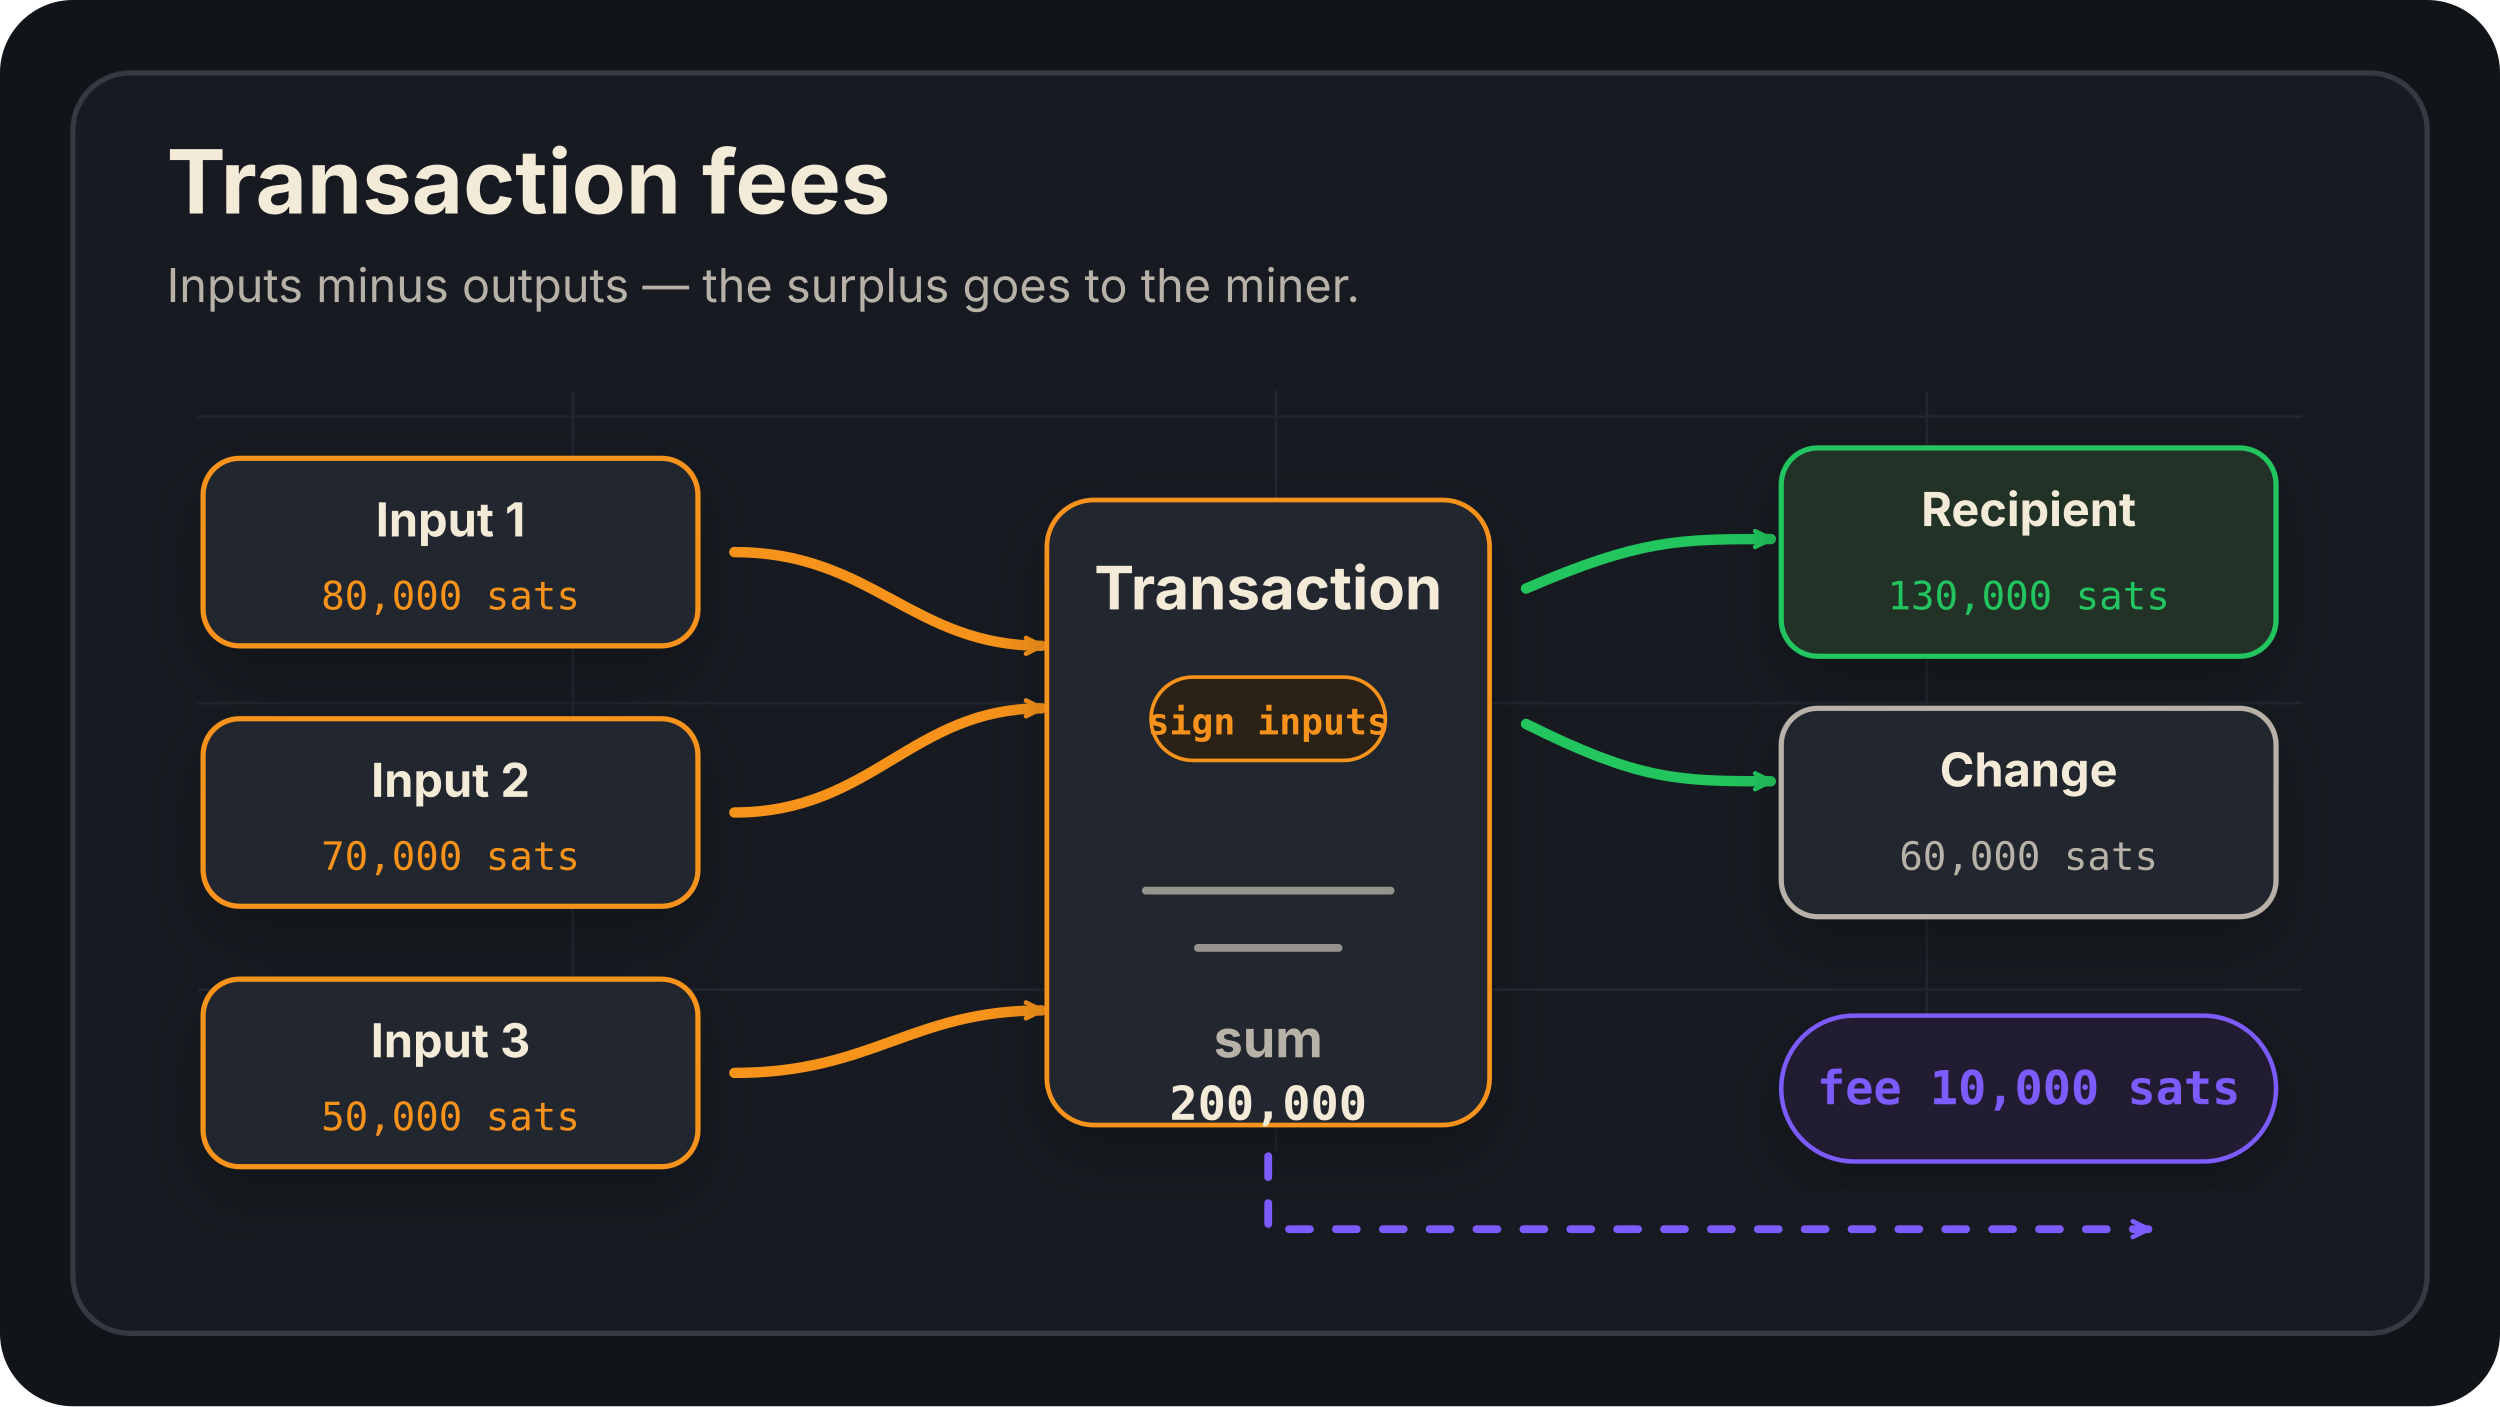
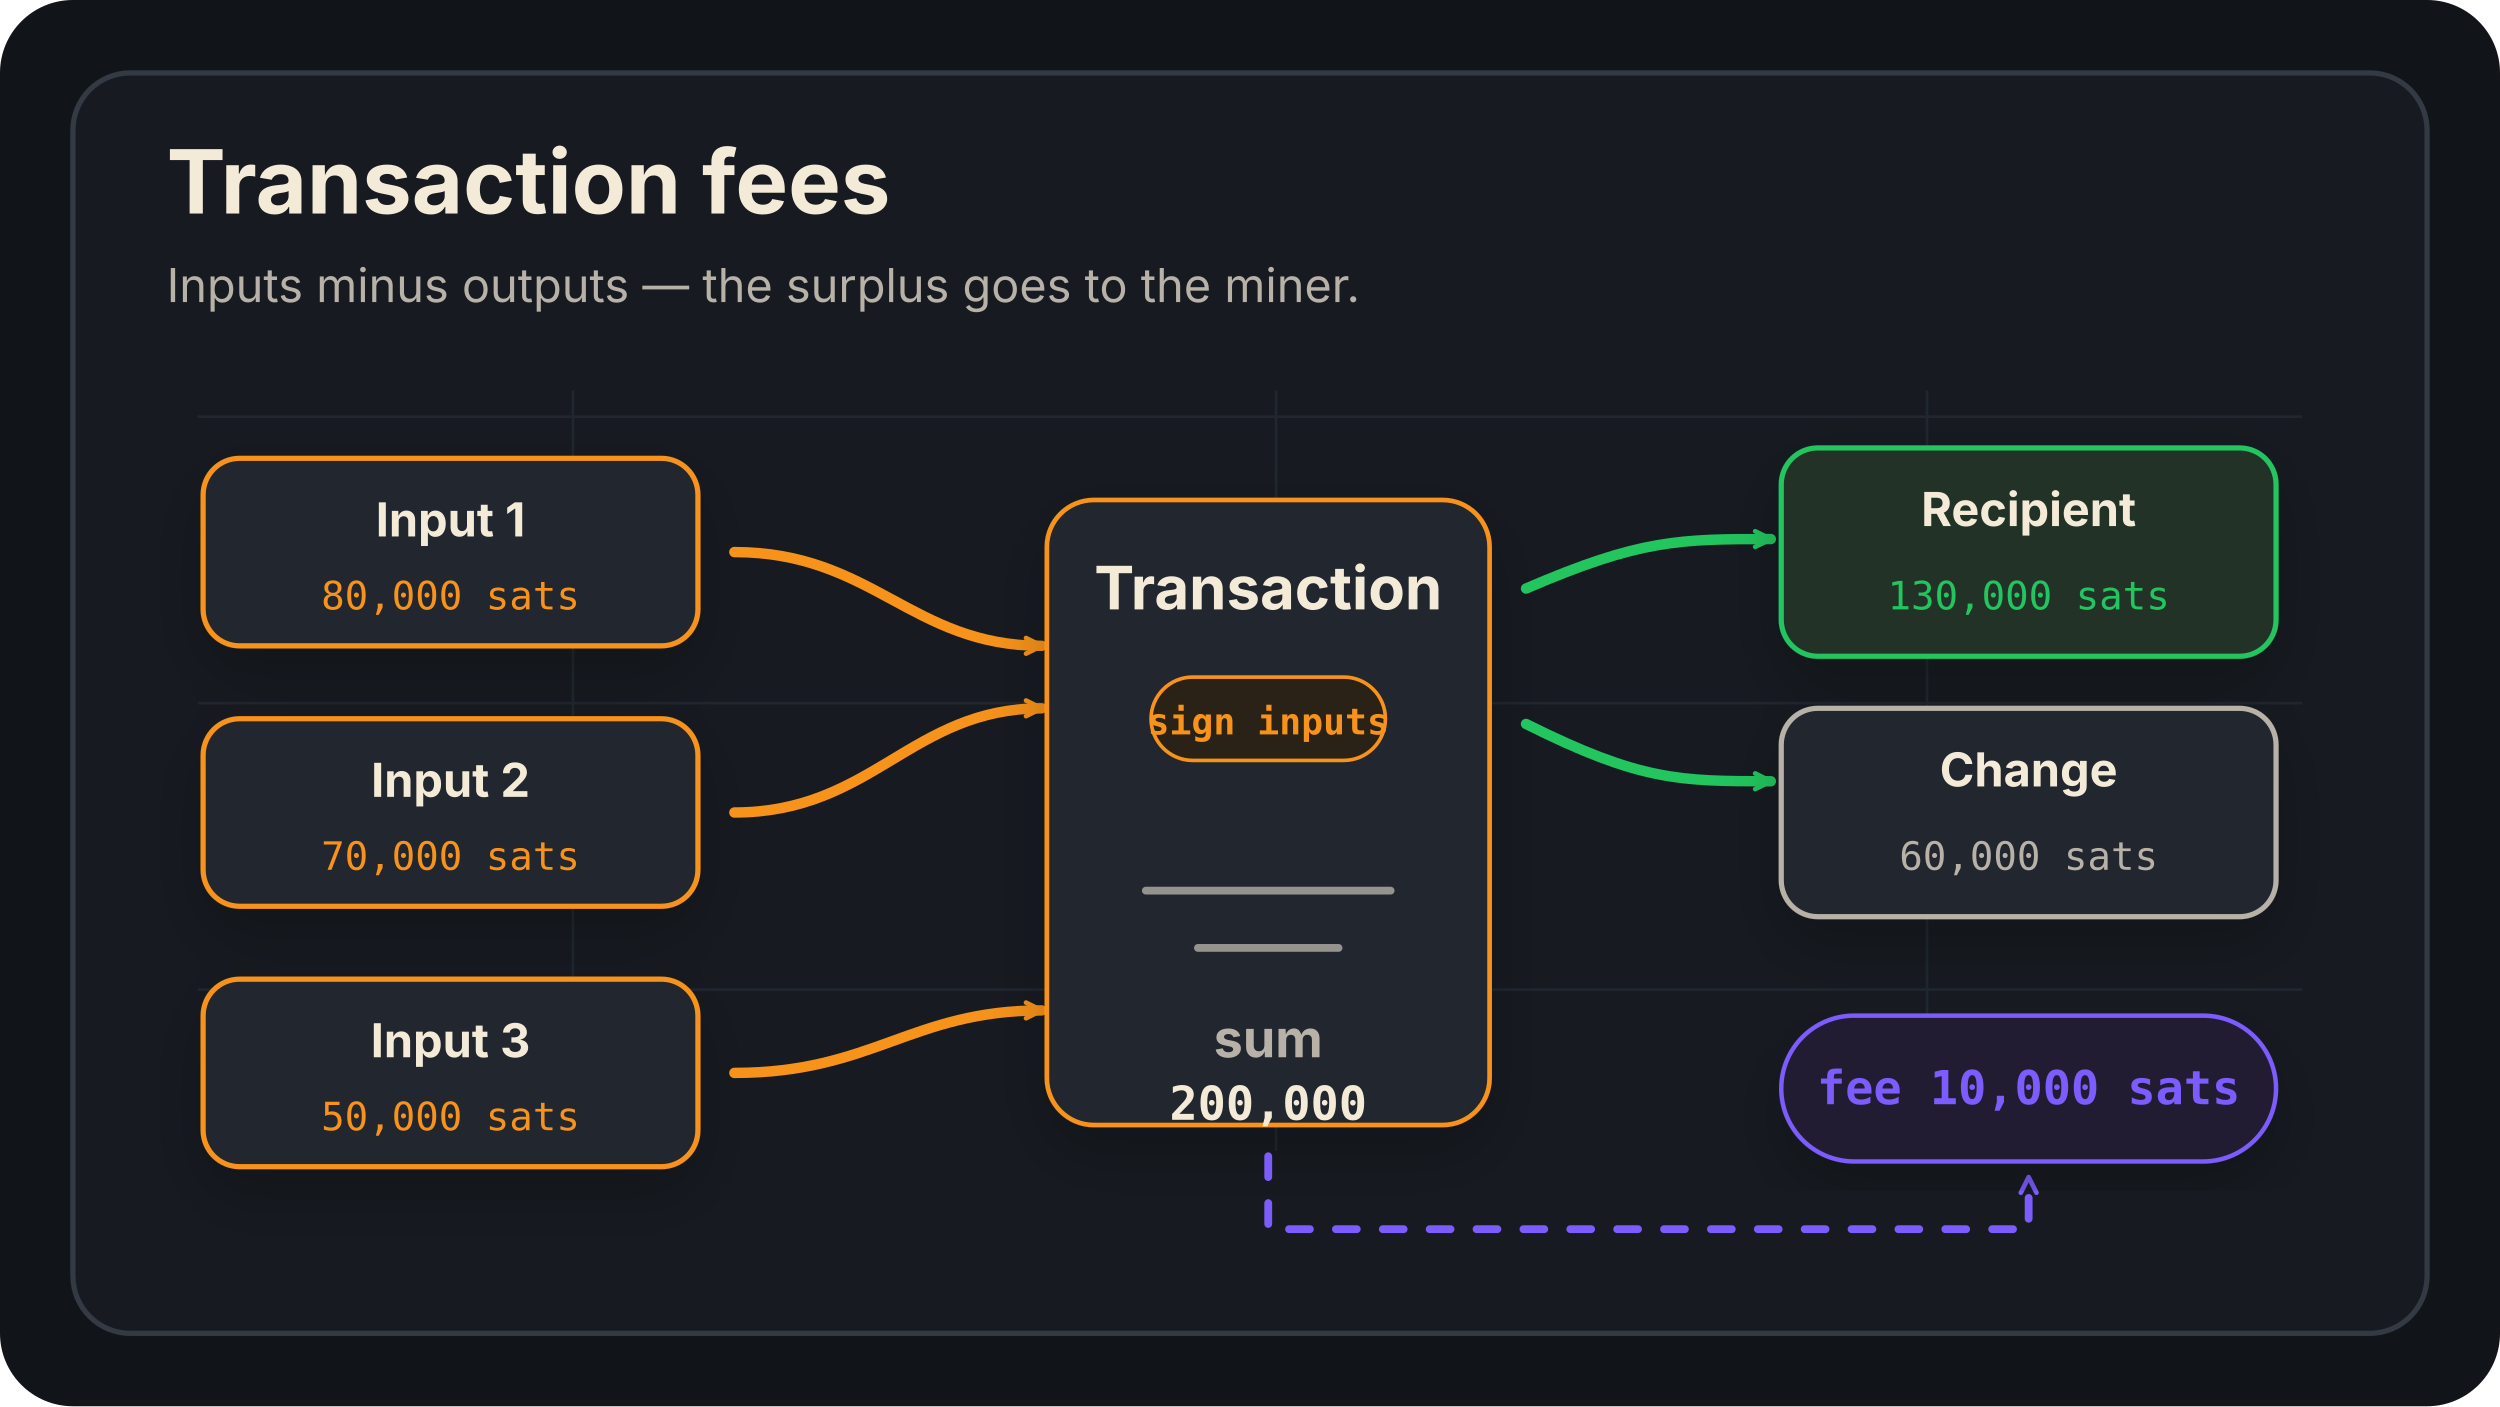
<svg xmlns="http://www.w3.org/2000/svg" width="960" height="540" viewBox="0 0 960 540" fill="none" role="img" aria-labelledby="title desc">
  <defs>
    <marker id="arrow-orange" markerWidth="10" markerHeight="10" refX="8" refY="5" orient="auto" markerUnits="userSpaceOnUse">
      <path d="M2 2L8 5L2 8" fill="none" stroke="#F7931A" stroke-width="1.8" stroke-linecap="round" stroke-linejoin="round" />
    </marker>
    <marker id="arrow-green" markerWidth="10" markerHeight="10" refX="8" refY="5" orient="auto" markerUnits="userSpaceOnUse">
      <path d="M2 2L8 5L2 8" fill="none" stroke="#22C55E" stroke-width="1.8" stroke-linecap="round" stroke-linejoin="round" />
    </marker>
    <marker id="arrow-purple" markerWidth="10" markerHeight="10" refX="8" refY="5" orient="auto" markerUnits="userSpaceOnUse">
      <path d="M2 2L8 5L2 8" fill="none" stroke="#7C5CFF" stroke-width="1.8" stroke-linecap="round" stroke-linejoin="round" />
    </marker>
    <marker id="arrow-muted" markerWidth="10" markerHeight="10" refX="8" refY="5" orient="auto" markerUnits="userSpaceOnUse">
      <path d="M2 2L8 5L2 8" fill="none" stroke="#7C8794" stroke-width="1.8" stroke-linecap="round" stroke-linejoin="round" />
    </marker>
    <filter id="soft" x="-20%" y="-20%" width="140%" height="140%">
      <feDropShadow dx="0" dy="10" stdDeviation="12" flood-color="#000000" flood-opacity="0.24" />
    </filter>
  </defs>
  <rect width="960" height="540" rx="28" fill="#111418" />
  <rect x="28" y="28" width="904" height="484" rx="22" fill="#171B21" stroke="#343A44" stroke-width="2" />
  <text x="64" y="82" fill="#F4EAD8" font-family="Inter, Arial, sans-serif" font-size="34" font-weight="700">Transaction fees</text>
  <text x="64" y="116" fill="#B7B1A8" font-family="Inter, Arial, sans-serif" font-size="18">Inputs minus outputs — the surplus goes to the miner.</text>
  <g stroke="#28313B" stroke-width="1" opacity="0.55">
    <path d="M76 160H884" />
    <path d="M76 270H884" />
    <path d="M76 380H884" />
    <path d="M220 150V442" />
    <path d="M490 150V442" />
    <path d="M740 150V442" />
  </g>
  <g filter="url(#soft)">
    <rect x="78" y="176" width="190" height="72" rx="14" fill="#20252D" stroke="#F7931A" stroke-width="2" />
    <text x="173" y="206" text-anchor="middle" fill="#F4EAD8" font-family="Inter, Arial, sans-serif" font-size="18" font-weight="700">Input 1</text>
    <text x="173" y="234" text-anchor="middle" fill="#F7931A" font-family="JetBrains Mono, monospace" font-size="15">80,000 sats</text>
    <rect x="78" y="276" width="190" height="72" rx="14" fill="#20252D" stroke="#F7931A" stroke-width="2" />
    <text x="173" y="306" text-anchor="middle" fill="#F4EAD8" font-family="Inter, Arial, sans-serif" font-size="18" font-weight="700">Input 2</text>
    <text x="173" y="334" text-anchor="middle" fill="#F7931A" font-family="JetBrains Mono, monospace" font-size="15">70,000 sats</text>
    <rect x="78" y="376" width="190" height="72" rx="14" fill="#20252D" stroke="#F7931A" stroke-width="2" />
    <text x="173" y="406" text-anchor="middle" fill="#F4EAD8" font-family="Inter, Arial, sans-serif" font-size="18" font-weight="700">Input 3</text>
    <text x="173" y="434" text-anchor="middle" fill="#F7931A" font-family="JetBrains Mono, monospace" font-size="15">50,000 sats</text>
  </g>
  <path d="M282 212C335 212 350 248 400 248" stroke="#F7931A" stroke-width="4" stroke-linecap="round" marker-end="url(#arrow-orange)" />
  <path d="M282 312C335 312 350 272 400 272" stroke="#F7931A" stroke-width="4" stroke-linecap="round" marker-end="url(#arrow-orange)" />
  <path d="M282 412C335 412 350 388 400 388" stroke="#F7931A" stroke-width="4" stroke-linecap="round" marker-end="url(#arrow-orange)" />
  <g filter="url(#soft)">
    <rect x="402" y="192" width="170" height="240" rx="18" fill="#20252D" stroke="#F7931A" stroke-width="1.8" />
    <text x="487" y="234" text-anchor="middle" fill="#F4EAD8" font-family="Inter, Arial, sans-serif" font-size="23" font-weight="700">Transaction</text>
    <rect x="442" y="260" width="90" height="32" rx="16" fill="#2A2116" stroke="#F7931A" stroke-width="1.4" />
    <text x="487" y="282" text-anchor="middle" fill="#F7931A" font-family="JetBrains Mono, monospace" font-size="14" font-weight="700">sign inputs</text>
    <g stroke="#B7B1A8" stroke-linecap="round" opacity="0.78">
      <path d="M440 342H534" stroke-width="3" />
      <path d="M460 364H514" stroke-width="3" />
    </g>
    <text x="487" y="406" text-anchor="middle" fill="#B7B1A8" font-family="Inter, Arial, sans-serif" font-size="20" font-weight="700">sum</text>
    <text x="487" y="430" text-anchor="middle" fill="#F4EAD8" font-family="JetBrains Mono, monospace" font-size="18" font-weight="700">200,000</text>
  </g>
  <path d="M586 226C630 207 645 207 680 207" stroke="#22C55E" stroke-width="4" stroke-linecap="round" marker-end="url(#arrow-green)" />
  <path d="M586 278C630 300 645 300 680 300" stroke="#22C55E" stroke-width="4" stroke-linecap="round" marker-end="url(#arrow-green)" />
  <g filter="url(#soft)">
    <rect x="684" y="172" width="190" height="80" rx="14" fill="#203327" stroke="#22C55E" stroke-width="2" />
    <text x="779" y="202" text-anchor="middle" fill="#F4EAD8" font-family="Inter, Arial, sans-serif" font-size="18" font-weight="700">Recipient</text>
    <text x="779" y="234" text-anchor="middle" fill="#22C55E" font-family="JetBrains Mono, monospace" font-size="15">130,000 sats</text>
    <rect x="684" y="272" width="190" height="80" rx="14" fill="#20252D" stroke="#B7B1A8" stroke-width="2" />
    <text x="779" y="302" text-anchor="middle" fill="#F4EAD8" font-family="Inter, Arial, sans-serif" font-size="18" font-weight="700">Change</text>
    <text x="779" y="334" text-anchor="middle" fill="#B7B1A8" font-family="JetBrains Mono, monospace" font-size="15">60,000 sats</text>
  </g>
-   <path d="M487 444V472H825" stroke="#7C5CFF" stroke-width="3" stroke-linecap="round" stroke-dasharray="8 10" marker-end="url(#arrow-purple)" />
+   <path d="M487 444V472H779V452" stroke="#7C5CFF" stroke-width="3" stroke-linecap="round" stroke-dasharray="8 10" marker-end="url(#arrow-purple)" />
  <g filter="url(#soft)">
    <rect x="684" y="390" width="190" height="56" rx="28" fill="#241E31" stroke="#7C5CFF" stroke-width="1.7" />
    <text x="779" y="424" text-anchor="middle" fill="#7C5CFF" font-family="JetBrains Mono, monospace" font-size="18" font-weight="700">fee 10,000 sats</text>
  </g>
</svg>
